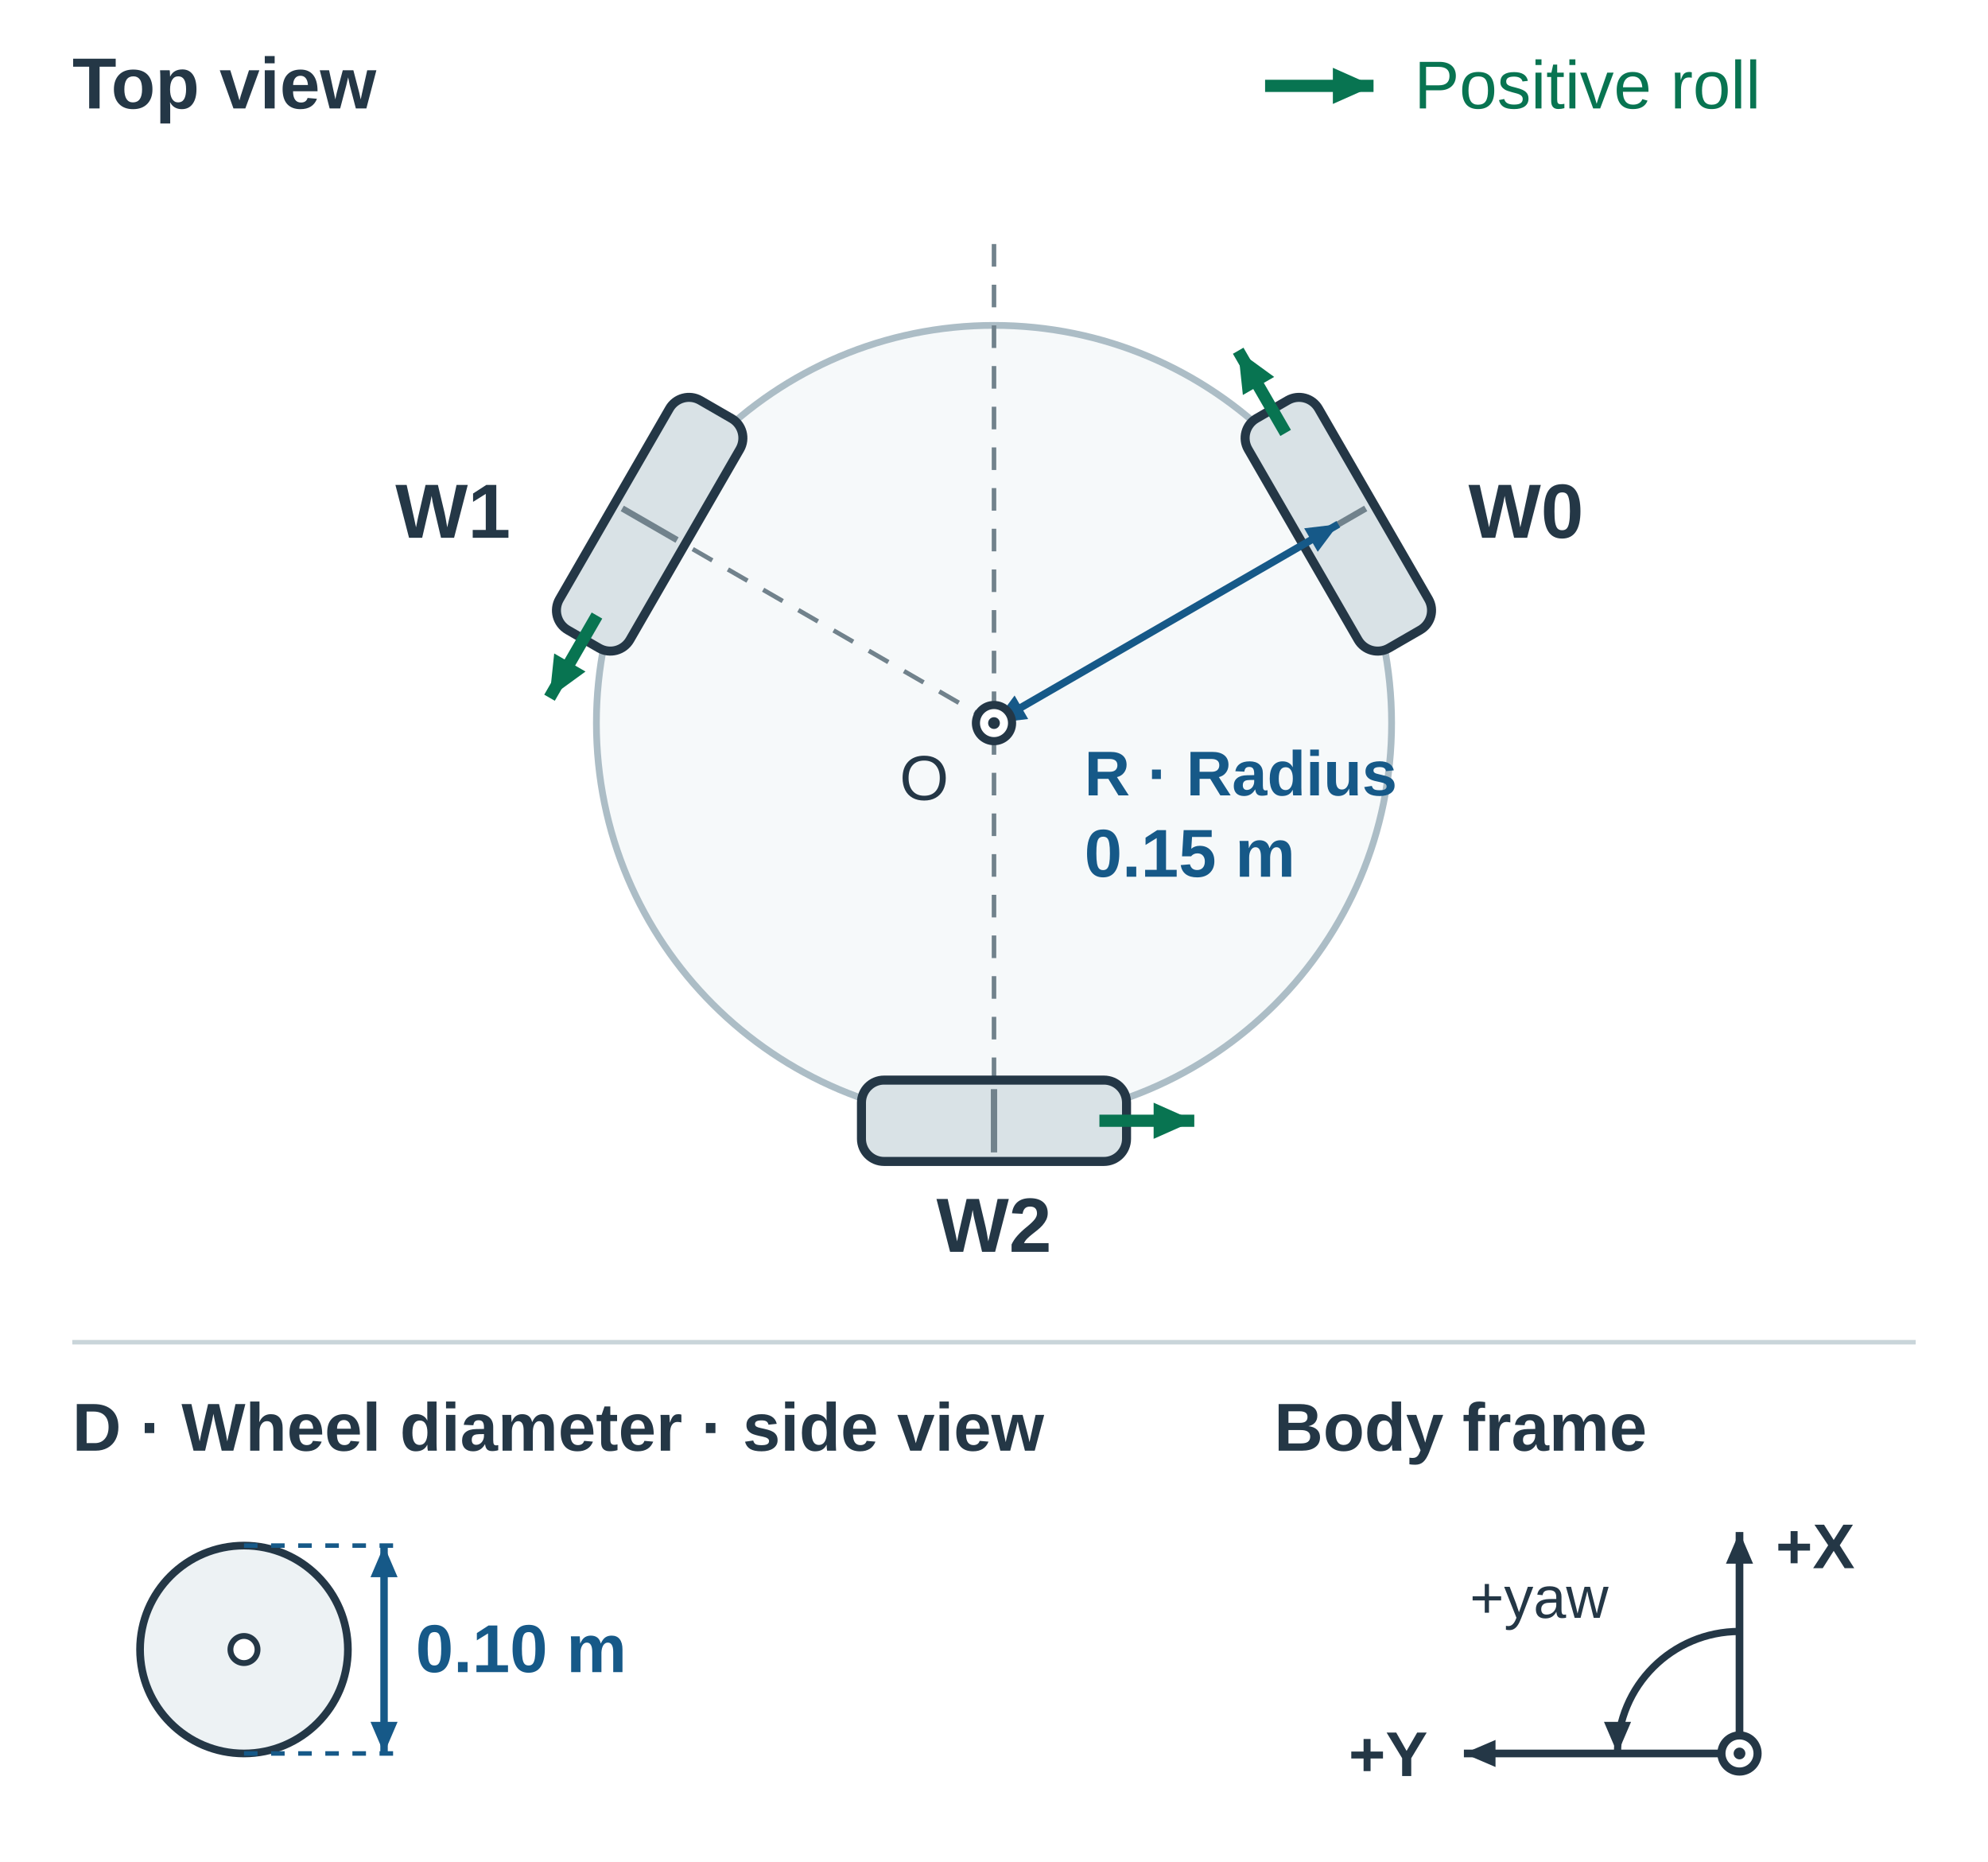
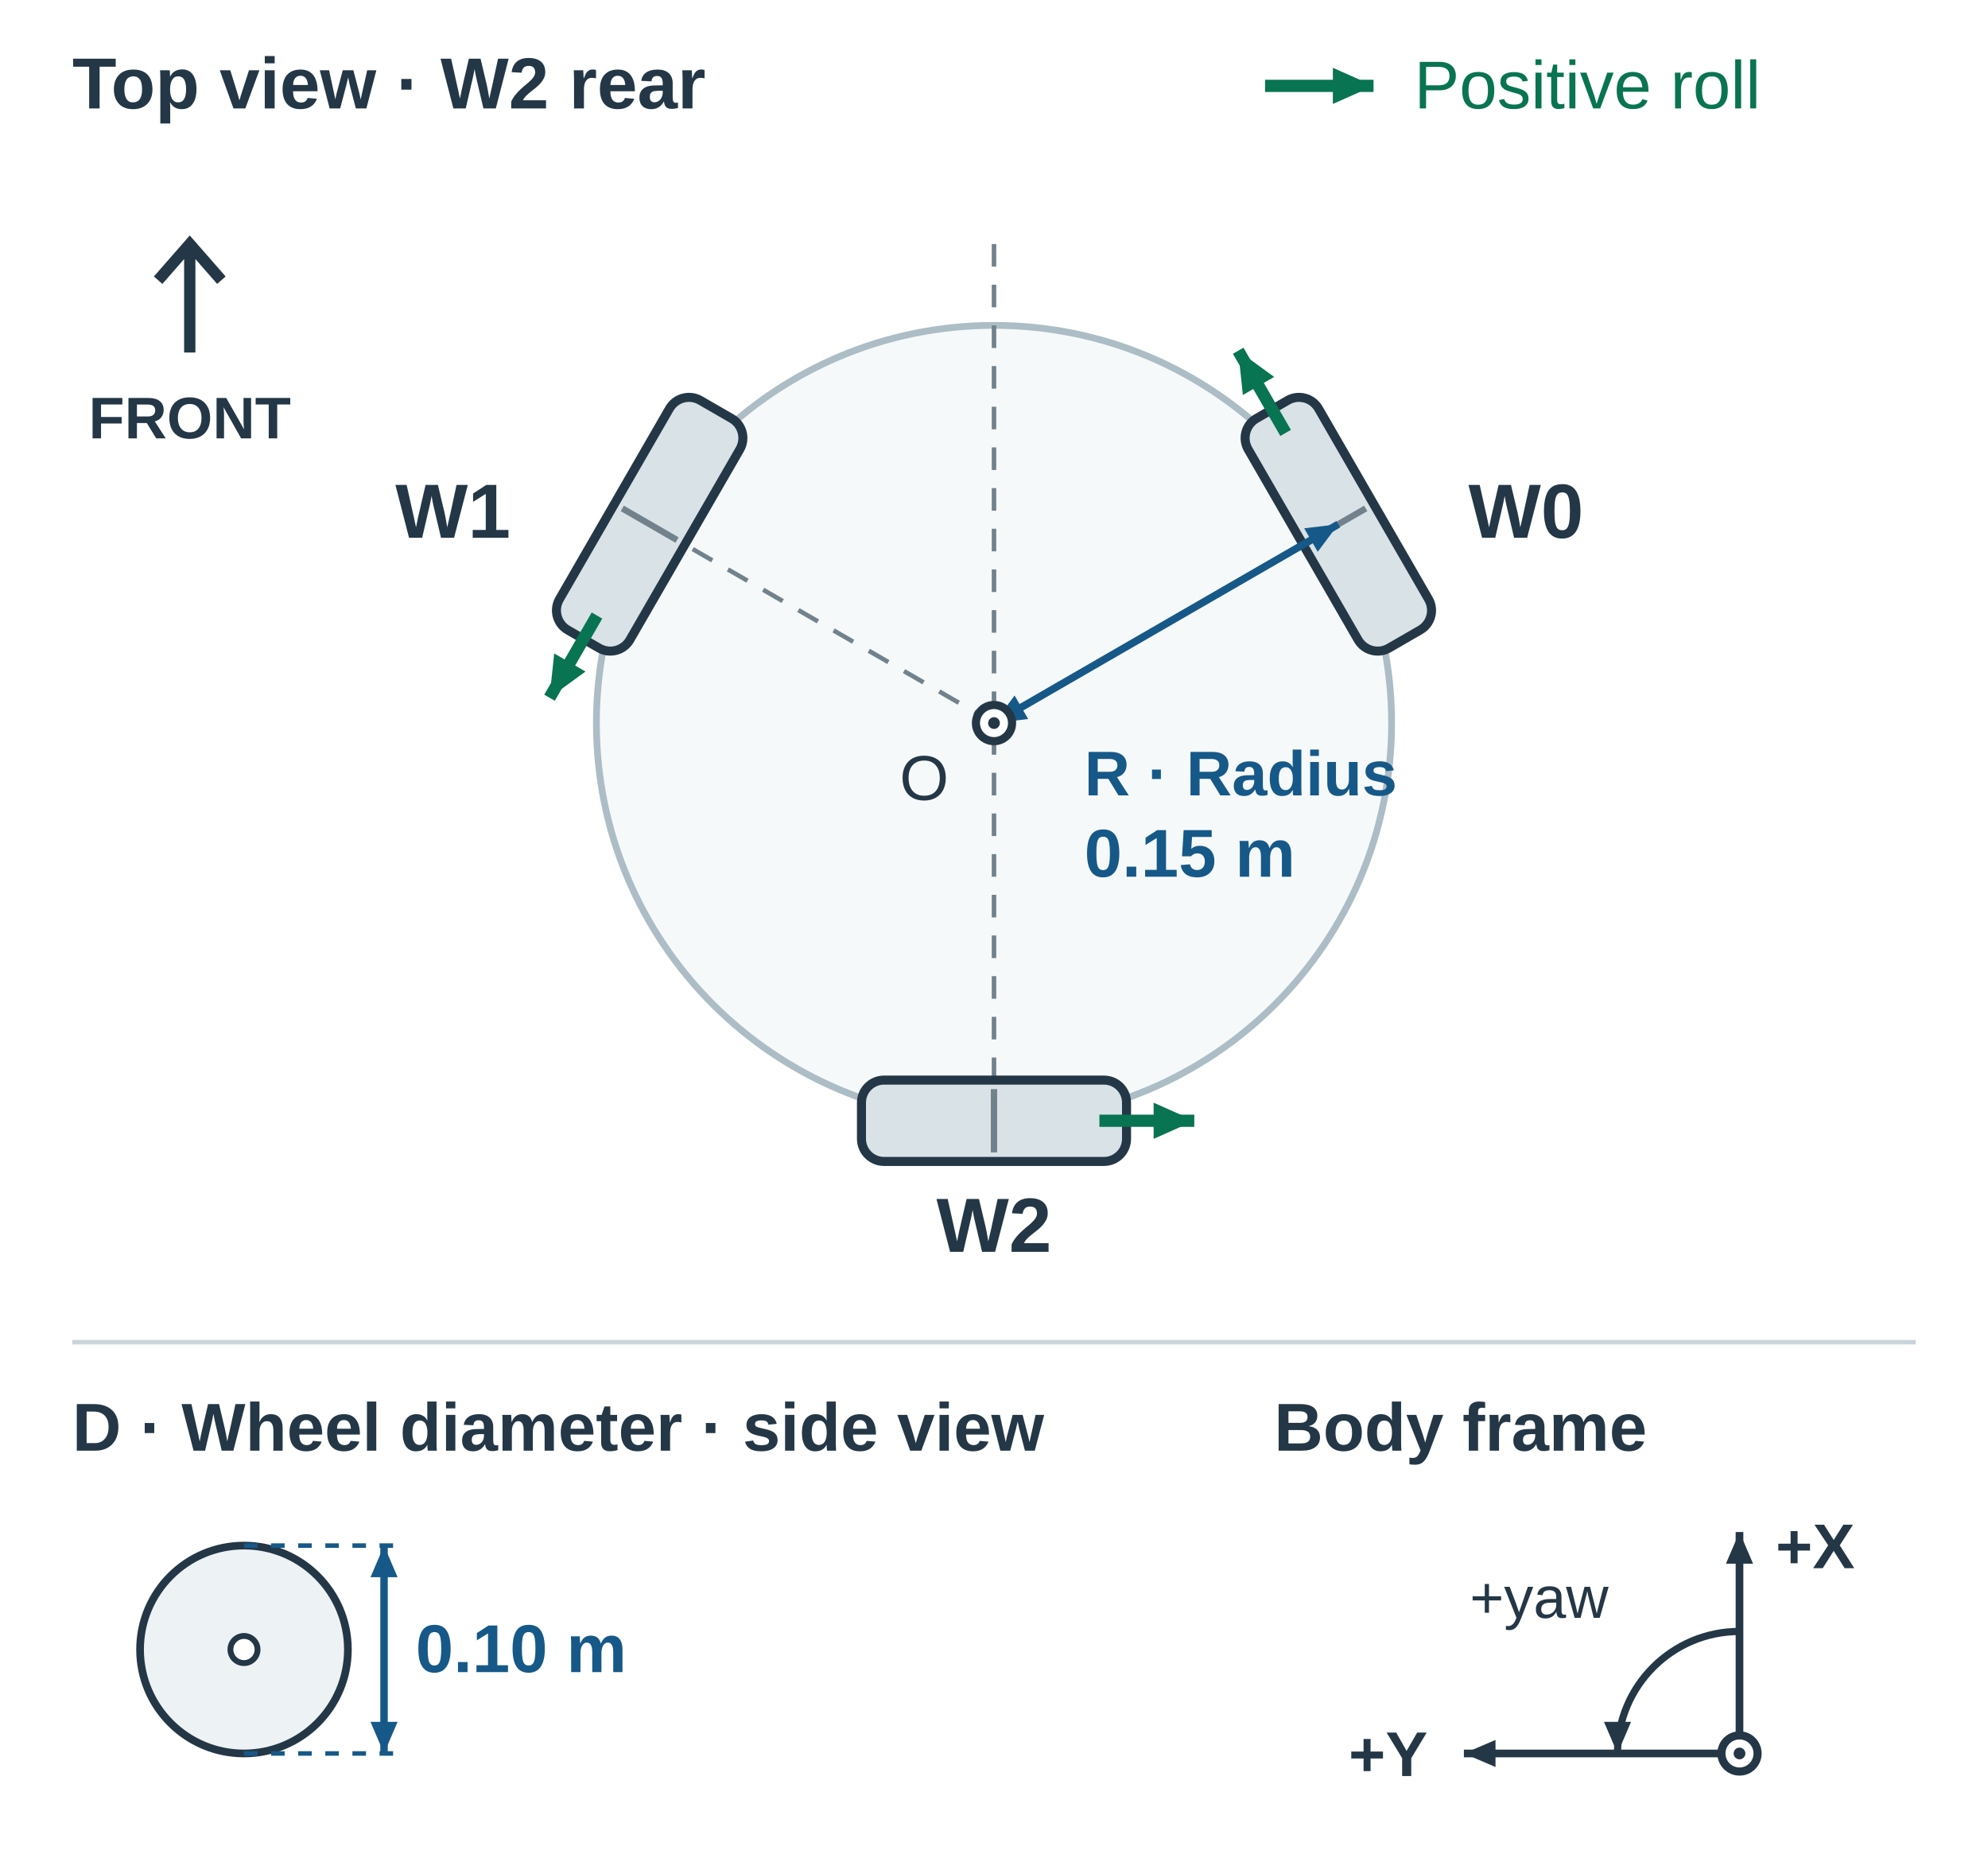
<svg xmlns="http://www.w3.org/2000/svg" width="440" height="412" viewBox="0 0 440 412" role="img" aria-labelledby="title description">
  <rect x="0" y="0" width="440" height="412" rx="0" fill="white" stroke="none" stroke-width="1.6" />
  <g font-family="Arial, Helvetica, sans-serif">
-     <text x="16" y="24" font-size="16" fill="#243746" text-anchor="start" font-weight="700">Top view</text>
+     <text x="16" y="24" font-size="16" fill="#243746" text-anchor="start" font-weight="700">Top view · W2 rear</text>
    <line x1="280" y1="19" x2="304" y2="19" stroke="#087451" stroke-width="2.7" />
    <polygon points="304,19 295,15 295,23" fill="#087451" />
    <text x="313" y="24" font-size="15" fill="#087451" text-anchor="start" font-weight="400">Positive roll</text>
+     <g fill="#243746" font-family="Arial, Helvetica, sans-serif">
+       <path d="M42 78V54m-7 8 7-8 7 8" fill="none" stroke="#243746" stroke-width="2.5" />
+       <text x="42" y="97" text-anchor="middle" font-size="13" font-weight="700">FRONT</text>
+     </g>
    <circle cx="220" cy="160" r="88" fill="#f6f9fa" stroke="#acbdc6" stroke-width="1.5" />
    <line x1="220" y1="54" x2="220" y2="248" stroke="#71828c" stroke-width="1" stroke-dasharray="5 4" />
    <line x1="220" y1="160" x2="143.79" y2="116" stroke="#71828c" stroke-width="1" stroke-dasharray="5 4" />
    <line x1="220" y1="160" x2="296.21" y2="116" stroke="#71828c" stroke-width="1" stroke-dasharray="5 4" />
    <g transform="translate(296.21 116) rotate(-30)">
      <rect x="-9" y="-29.333" width="18" height="58.667" rx="5" fill="#d9e2e6" stroke="#243746" stroke-width="2" />
      <line x1="-7" y1="0" x2="7" y2="0" stroke="#71828c" stroke-width="1.4" />
      <line x1="0" y1="-23.33" x2="0" y2="-44.33" stroke="#087451" stroke-width="2.7" />
      <polygon points="0,-44.33 -4,-35.33 4,-35.33" fill="#087451" />
    </g>
    <g transform="translate(143.79 116) rotate(-150)">
      <rect x="-9" y="-29.333" width="18" height="58.667" rx="5" fill="#d9e2e6" stroke="#243746" stroke-width="2" />
      <line x1="-7" y1="0" x2="7" y2="0" stroke="#71828c" stroke-width="1.4" />
      <line x1="0" y1="-23.33" x2="0" y2="-44.33" stroke="#087451" stroke-width="2.7" />
      <polygon points="0,-44.33 -4,-35.33 4,-35.33" fill="#087451" />
    </g>
    <g transform="translate(220 248) rotate(90)">
      <rect x="-9" y="-29.333" width="18" height="58.667" rx="5" fill="#d9e2e6" stroke="#243746" stroke-width="2" />
      <line x1="-7" y1="0" x2="7" y2="0" stroke="#71828c" stroke-width="1.4" />
      <line x1="0" y1="-23.33" x2="0" y2="-44.33" stroke="#087451" stroke-width="2.7" />
      <polygon points="0,-44.33 -4,-35.33 4,-35.33" fill="#087451" />
    </g>
    <text x="325" y="119" font-size="17" fill="#243746" text-anchor="start" font-weight="700">W0</text>
    <text x="113" y="119" font-size="17" fill="#243746" text-anchor="end" font-weight="700">W1</text>
    <text x="220" y="277" font-size="17" fill="#243746" text-anchor="middle" font-weight="700">W2</text>
    <line x1="220" y1="160" x2="296.21" y2="116" stroke="#165988" stroke-width="1.65" />
    <polygon points="296.21,116 288.65,116.9 291.65,122.1" fill="#165988" />
    <polygon points="220,160 227.56,159.1 224.56,153.9" fill="#165988" />
    <text x="240" y="176" font-size="14" fill="#165988" text-anchor="start" font-weight="600">R · Radius</text>
    <text x="240" y="194" font-size="15" fill="#165988" text-anchor="start" font-weight="600">0.15 m</text>
    <circle cx="220" cy="160" r="4" fill="white" stroke="#243746" stroke-width="1.8" />
    <circle cx="220" cy="160" r="1.3" fill="#243746" stroke="none" stroke-width="1.5" />
    <text x="210" y="177" font-size="14" fill="#243746" text-anchor="end" font-weight="400">O</text>
    <line x1="16" y1="297" x2="424" y2="297" stroke="#c9d5da" stroke-width="1" />
    <text x="16" y="321" font-size="15" fill="#243746" text-anchor="start" font-weight="700">D · Wheel diameter · side view</text>
    <text x="282" y="321" font-size="15" fill="#243746" text-anchor="start" font-weight="700">Body frame</text>
    <circle cx="54" cy="365" r="23" fill="#edf2f4" stroke="#243746" stroke-width="1.7" />
    <circle cx="54" cy="365" r="3" fill="white" stroke="#243746" stroke-width="1.3" />
    <line x1="54" y1="342" x2="88" y2="342" stroke="#165988" stroke-width="1" stroke-dasharray="3 3" />
    <line x1="54" y1="388" x2="88" y2="388" stroke="#165988" stroke-width="1" stroke-dasharray="3 3" />
    <line x1="85" y1="342" x2="85" y2="388" stroke="#165988" stroke-width="1.65" />
    <polygon points="85,388 88,381 82,381" fill="#165988" />
    <polygon points="85,342 82,349 88,349" fill="#165988" />
    <text x="92" y="370" font-size="15" fill="#165988" text-anchor="start" font-weight="600">0.10 m</text>
    <line x1="385" y1="388" x2="385" y2="339" stroke="#243746" stroke-width="1.7" />
    <polygon points="385,339 382,346 388,346" fill="#243746" />
    <line x1="385" y1="388" x2="324" y2="388" stroke="#243746" stroke-width="1.7" />
    <polygon points="324,388 331,391 331,385" fill="#243746" />
    <path d="M 385 361 A 27 27 0 0 0 358 388" fill="none" stroke="#243746" stroke-width="1.6" />
    <polygon points="358,388 361,381 355,381" fill="#243746" />
    <circle cx="385" cy="388" r="4" fill="white" stroke="#243746" stroke-width="1.8" />
    <circle cx="385" cy="388" r="1.3" fill="#243746" stroke="none" stroke-width="1.5" />
    <text x="393" y="347" font-size="14" fill="#243746" text-anchor="start" font-weight="700">+X</text>
    <text x="316" y="393" font-size="14" fill="#243746" text-anchor="end" font-weight="700">+Y</text>
    <text x="356" y="358" font-size="13" fill="#243746" text-anchor="end" font-weight="400">+yaw</text>
  </g>
</svg>
